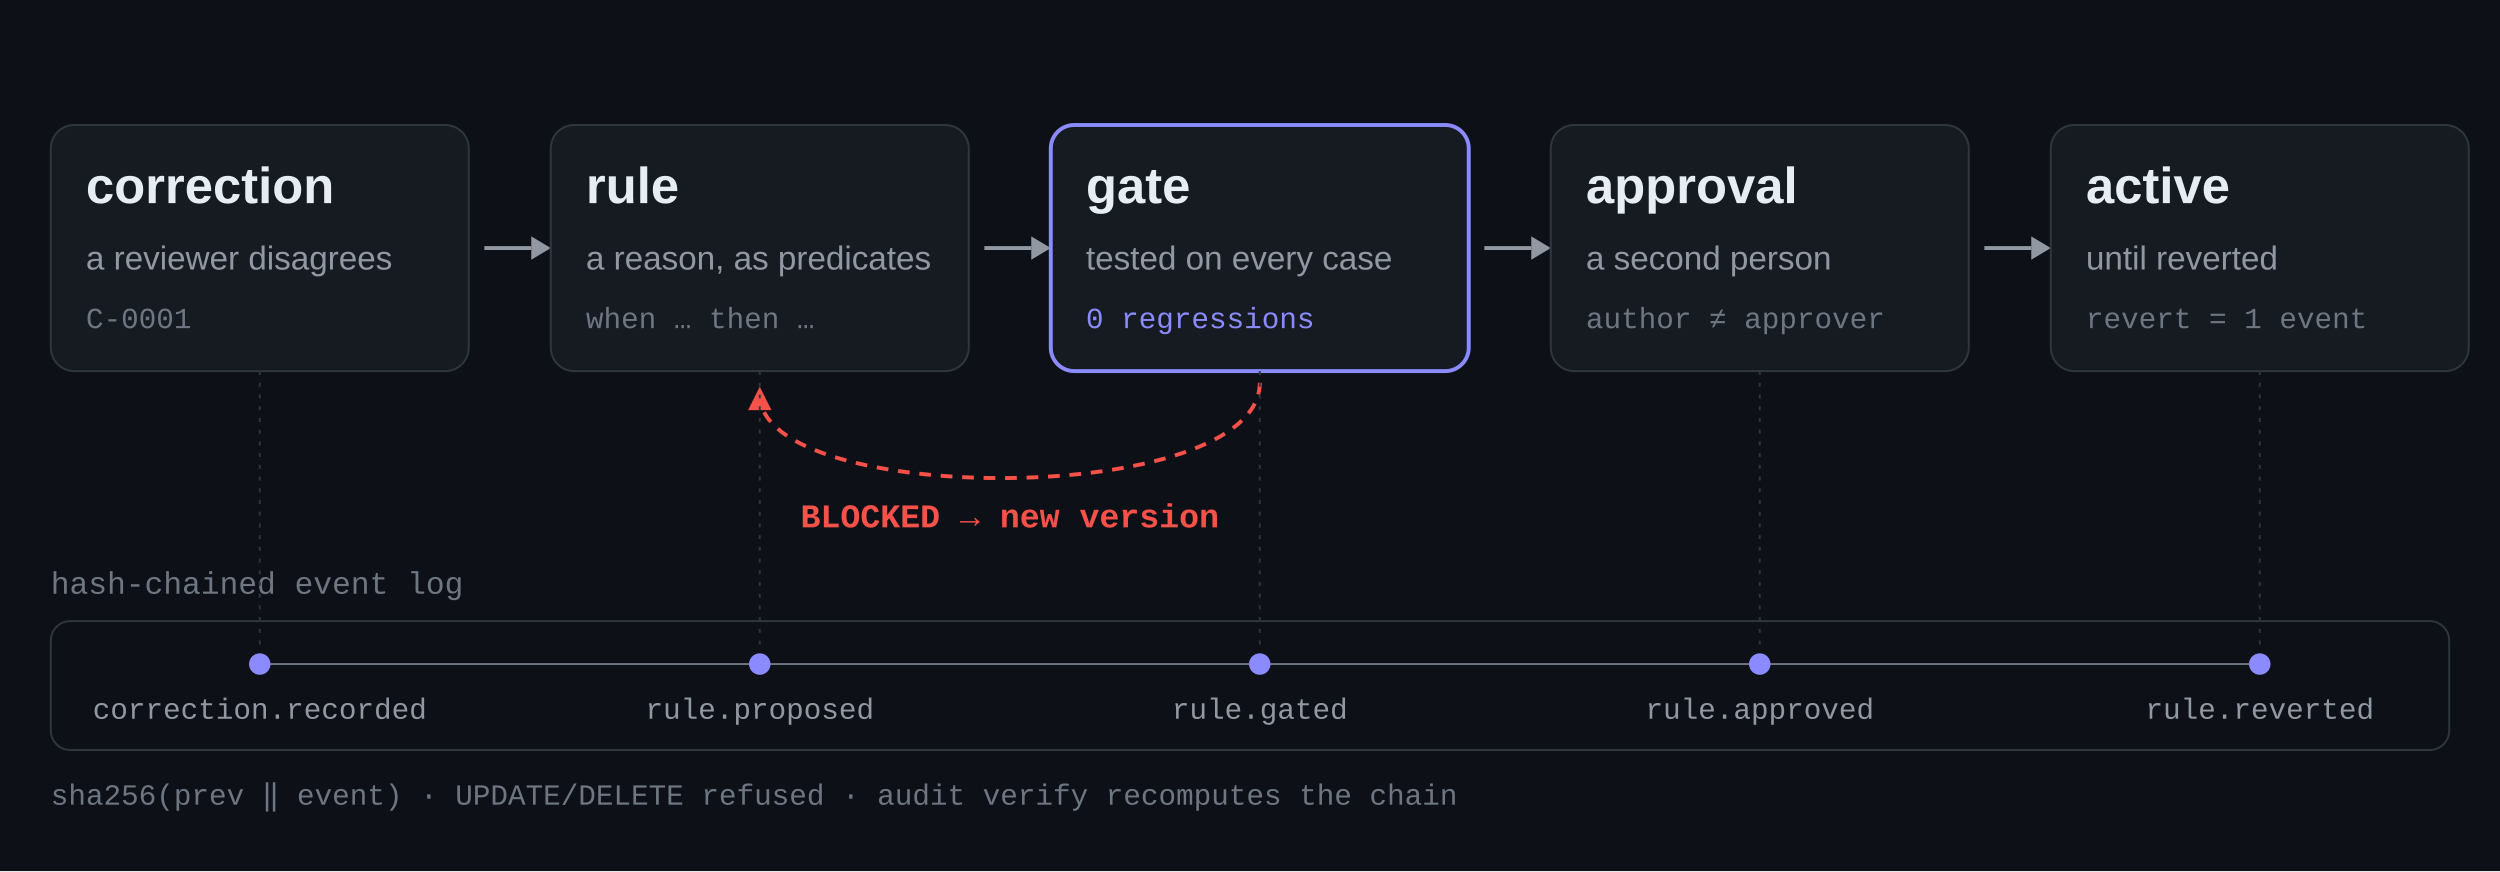
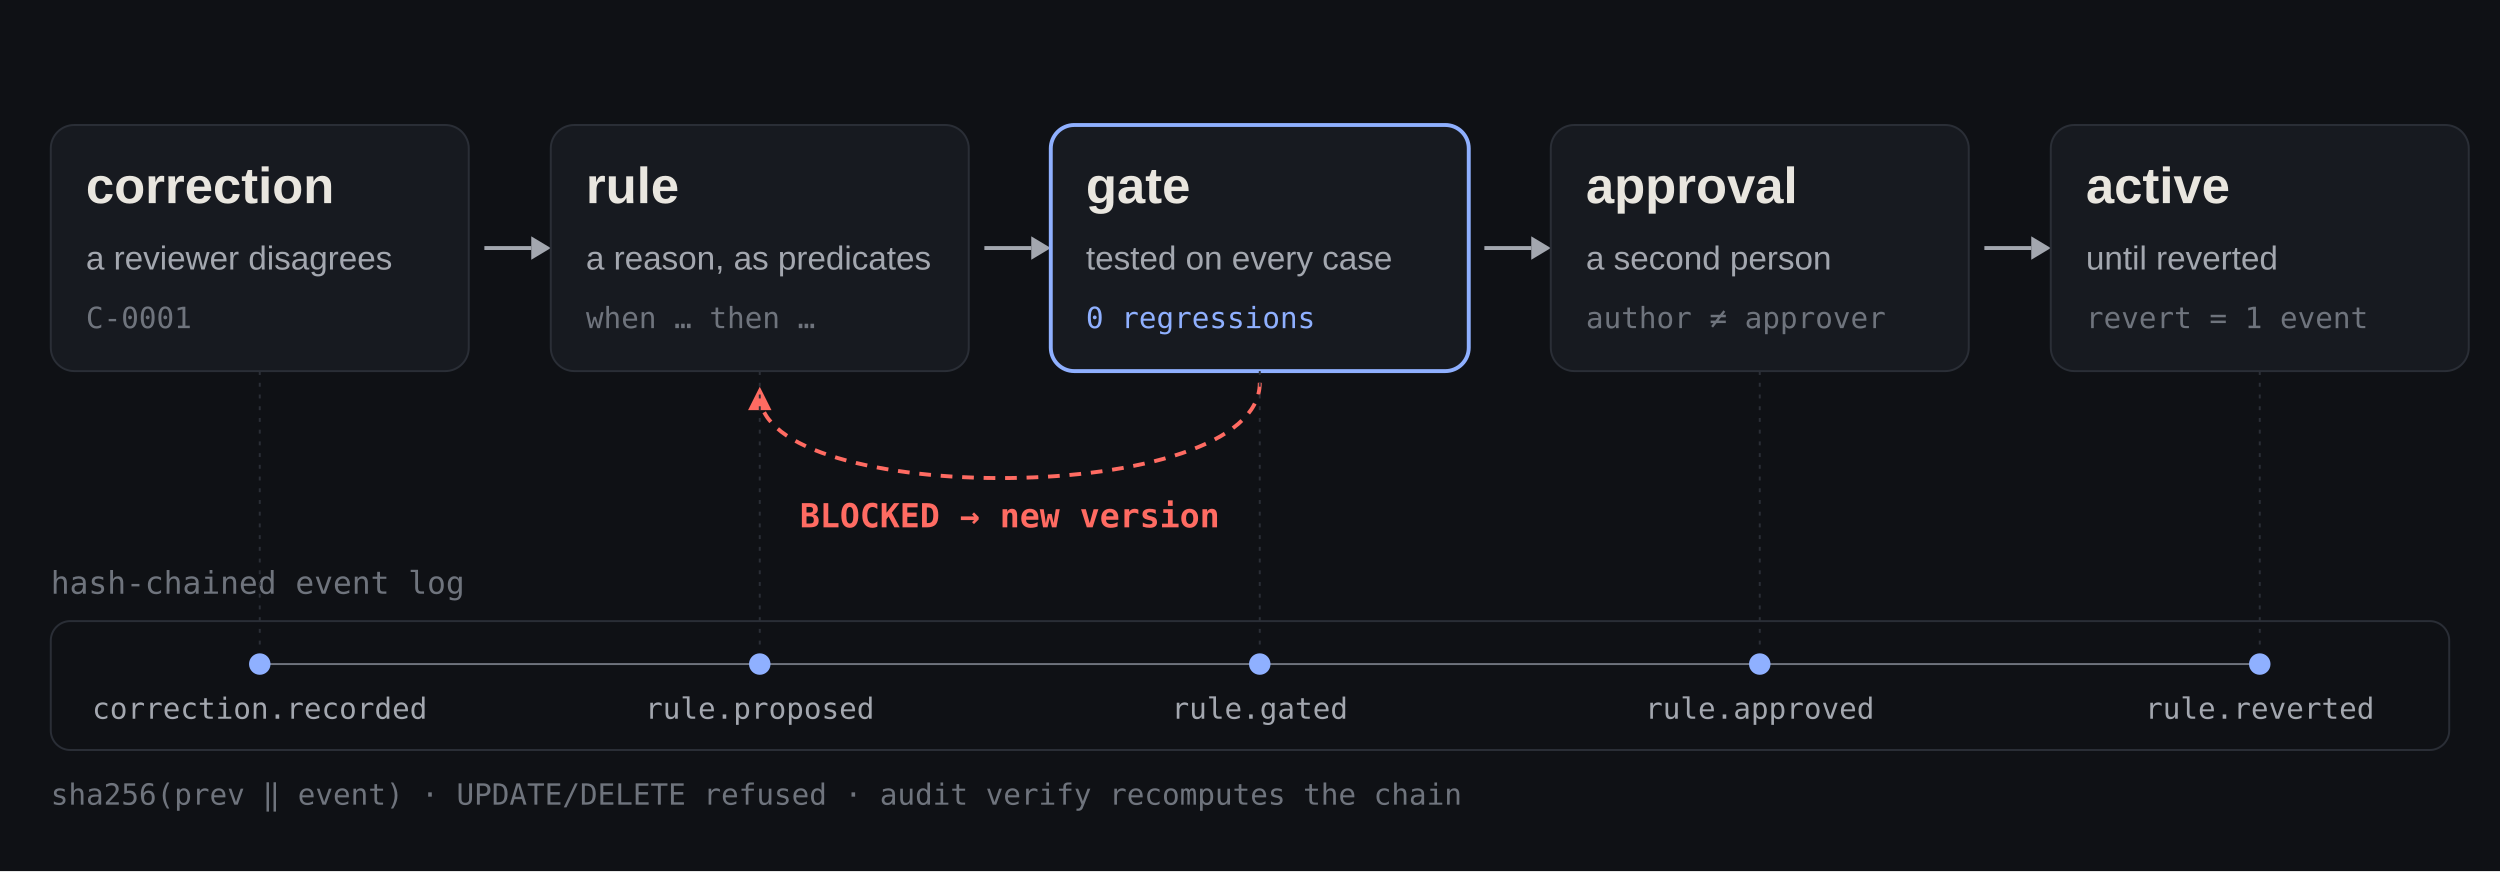
<svg xmlns="http://www.w3.org/2000/svg" width="1280" height="446" viewBox="0 0 1280 446" role="img" aria-label="Rule lifecycle: correction, rule, gate, approval, active">
-   <rect width="1280" height="446" fill="#0d1117" />
-   <rect x="26" y="64" width="214" height="126" rx="12" fill="#161b22" stroke="#30363d" stroke-width="1" />
-   <text x="44" y="104" font-family="-apple-system, BlinkMacSystemFont, 'Segoe UI', 'Helvetica Neue', Arial, sans-serif" font-size="26" font-weight="700" fill="#e6edf3" text-anchor="start">correction</text>
-   <text x="44" y="138" font-family="-apple-system, BlinkMacSystemFont, 'Segoe UI', 'Helvetica Neue', Arial, sans-serif" font-size="17" font-weight="400" fill="#9198a1" text-anchor="start">a reviewer disagrees</text>
-   <text x="44" y="168" font-family="ui-monospace, SFMono-Regular, 'SF Mono', Menlo, Consolas, 'Liberation Mono', monospace" font-size="15" font-weight="400" fill="#6e7681" text-anchor="start">C-0001</text>
-   <line x1="248" y1="127.0" x2="272" y2="127.0" stroke="#9198a1" stroke-width="2" />
-   <path d="M272 121.0 L282 127.0 L272 133.0 Z" fill="#9198a1" />
-   <rect x="282" y="64" width="214" height="126" rx="12" fill="#161b22" stroke="#30363d" stroke-width="1" />
-   <text x="300" y="104" font-family="-apple-system, BlinkMacSystemFont, 'Segoe UI', 'Helvetica Neue', Arial, sans-serif" font-size="26" font-weight="700" fill="#e6edf3" text-anchor="start">rule</text>
-   <text x="300" y="138" font-family="-apple-system, BlinkMacSystemFont, 'Segoe UI', 'Helvetica Neue', Arial, sans-serif" font-size="17" font-weight="400" fill="#9198a1" text-anchor="start">a reason, as predicates</text>
-   <text x="300" y="168" font-family="ui-monospace, SFMono-Regular, 'SF Mono', Menlo, Consolas, 'Liberation Mono', monospace" font-size="15" font-weight="400" fill="#6e7681" text-anchor="start">when … then …</text>
-   <line x1="504" y1="127.0" x2="528" y2="127.0" stroke="#9198a1" stroke-width="2" />
-   <path d="M528 121.0 L538 127.0 L528 133.0 Z" fill="#9198a1" />
-   <rect x="538" y="64" width="214" height="126" rx="12" fill="#161b22" stroke="#8b8bff" stroke-width="2" />
-   <text x="556" y="104" font-family="-apple-system, BlinkMacSystemFont, 'Segoe UI', 'Helvetica Neue', Arial, sans-serif" font-size="26" font-weight="700" fill="#e6edf3" text-anchor="start">gate</text>
-   <text x="556" y="138" font-family="-apple-system, BlinkMacSystemFont, 'Segoe UI', 'Helvetica Neue', Arial, sans-serif" font-size="17" font-weight="400" fill="#9198a1" text-anchor="start">tested on every case</text>
-   <text x="556" y="168" font-family="ui-monospace, SFMono-Regular, 'SF Mono', Menlo, Consolas, 'Liberation Mono', monospace" font-size="15" font-weight="400" fill="#8b8bff" text-anchor="start">0 regressions</text>
-   <line x1="760" y1="127.0" x2="784" y2="127.0" stroke="#9198a1" stroke-width="2" />
-   <path d="M784 121.0 L794 127.0 L784 133.0 Z" fill="#9198a1" />
-   <rect x="794" y="64" width="214" height="126" rx="12" fill="#161b22" stroke="#30363d" stroke-width="1" />
-   <text x="812" y="104" font-family="-apple-system, BlinkMacSystemFont, 'Segoe UI', 'Helvetica Neue', Arial, sans-serif" font-size="26" font-weight="700" fill="#e6edf3" text-anchor="start">approval</text>
-   <text x="812" y="138" font-family="-apple-system, BlinkMacSystemFont, 'Segoe UI', 'Helvetica Neue', Arial, sans-serif" font-size="17" font-weight="400" fill="#9198a1" text-anchor="start">a second person</text>
-   <text x="812" y="168" font-family="ui-monospace, SFMono-Regular, 'SF Mono', Menlo, Consolas, 'Liberation Mono', monospace" font-size="15" font-weight="400" fill="#6e7681" text-anchor="start">author ≠ approver</text>
-   <line x1="1016" y1="127.0" x2="1040" y2="127.0" stroke="#9198a1" stroke-width="2" />
-   <path d="M1040 121.0 L1050 127.0 L1040 133.0 Z" fill="#9198a1" />
-   <rect x="1050" y="64" width="214" height="126" rx="12" fill="#161b22" stroke="#30363d" stroke-width="1" />
-   <text x="1068" y="104" font-family="-apple-system, BlinkMacSystemFont, 'Segoe UI', 'Helvetica Neue', Arial, sans-serif" font-size="26" font-weight="700" fill="#e6edf3" text-anchor="start">active</text>
-   <text x="1068" y="138" font-family="-apple-system, BlinkMacSystemFont, 'Segoe UI', 'Helvetica Neue', Arial, sans-serif" font-size="17" font-weight="400" fill="#9198a1" text-anchor="start">until reverted</text>
-   <text x="1068" y="168" font-family="ui-monospace, SFMono-Regular, 'SF Mono', Menlo, Consolas, 'Liberation Mono', monospace" font-size="15" font-weight="400" fill="#6e7681" text-anchor="start">revert = 1 event</text>
-   <path d="M645.0 196 C645.0 260, 389.0 260, 389.0 202" fill="none" stroke="#f85149" stroke-width="2" stroke-dasharray="6 5" />
-   <path d="M383.0 210 L389.0 198 L395.0 210 Z" fill="#f85149" />
-   <text x="517.0" y="270" font-family="ui-monospace, SFMono-Regular, 'SF Mono', Menlo, Consolas, 'Liberation Mono', monospace" font-size="17" font-weight="700" fill="#f85149" text-anchor="middle">BLOCKED → new version</text>
-   <text x="26" y="304" font-family="ui-monospace, SFMono-Regular, 'SF Mono', Menlo, Consolas, 'Liberation Mono', monospace" font-size="16" font-weight="400" fill="#6e7681" text-anchor="start">hash-chained event log</text>
-   <rect x="26" y="318" width="1228" height="66" rx="10" fill="none" stroke="#30363d" />
-   <line x1="133.0" y1="340" x2="1157.0" y2="340" stroke="#6e7681" stroke-width="1" />
-   <line x1="133.0" y1="190" x2="133.0" y2="334" stroke="#30363d" stroke-dasharray="2 4" />
-   <circle cx="133.0" cy="340" r="5.5" fill="#8b8bff" />
-   <text x="133.0" y="368" font-family="ui-monospace, SFMono-Regular, 'SF Mono', Menlo, Consolas, 'Liberation Mono', monospace" font-size="15" font-weight="400" fill="#9198a1" text-anchor="middle">correction.recorded</text>
-   <line x1="389.0" y1="190" x2="389.0" y2="334" stroke="#30363d" stroke-dasharray="2 4" />
-   <circle cx="389.0" cy="340" r="5.5" fill="#8b8bff" />
-   <text x="389.0" y="368" font-family="ui-monospace, SFMono-Regular, 'SF Mono', Menlo, Consolas, 'Liberation Mono', monospace" font-size="15" font-weight="400" fill="#9198a1" text-anchor="middle">rule.proposed</text>
-   <line x1="645.0" y1="190" x2="645.0" y2="334" stroke="#30363d" stroke-dasharray="2 4" />
-   <circle cx="645.0" cy="340" r="5.5" fill="#8b8bff" />
-   <text x="645.0" y="368" font-family="ui-monospace, SFMono-Regular, 'SF Mono', Menlo, Consolas, 'Liberation Mono', monospace" font-size="15" font-weight="400" fill="#9198a1" text-anchor="middle">rule.gated</text>
-   <line x1="901.0" y1="190" x2="901.0" y2="334" stroke="#30363d" stroke-dasharray="2 4" />
-   <circle cx="901.0" cy="340" r="5.5" fill="#8b8bff" />
-   <text x="901.0" y="368" font-family="ui-monospace, SFMono-Regular, 'SF Mono', Menlo, Consolas, 'Liberation Mono', monospace" font-size="15" font-weight="400" fill="#9198a1" text-anchor="middle">rule.approved</text>
-   <line x1="1157.0" y1="190" x2="1157.0" y2="334" stroke="#30363d" stroke-dasharray="2 4" />
-   <circle cx="1157.0" cy="340" r="5.5" fill="#8b8bff" />
-   <text x="1157.0" y="368" font-family="ui-monospace, SFMono-Regular, 'SF Mono', Menlo, Consolas, 'Liberation Mono', monospace" font-size="15" font-weight="400" fill="#9198a1" text-anchor="middle">rule.reverted</text>
-   <text x="26" y="412" font-family="ui-monospace, SFMono-Regular, 'SF Mono', Menlo, Consolas, 'Liberation Mono', monospace" font-size="15" font-weight="400" fill="#6e7681" text-anchor="start">sha256(prev ‖ event) · UPDATE/DELETE refused · audit verify recomputes the chain</text>
+   <rect width="1280" height="446" fill="#0f1115" />
+   <rect x="26" y="64" width="214" height="126" rx="12" fill="#171a20" stroke="#2a2e36" stroke-width="1" />
+   <text x="44" y="104" font-family="Geist, -apple-system, BlinkMacSystemFont, 'Segoe UI', 'Helvetica Neue', Arial, sans-serif" font-size="26" font-weight="700" fill="#e9e6df" text-anchor="start">correction</text>
+   <text x="44" y="138" font-family="Geist, -apple-system, BlinkMacSystemFont, 'Segoe UI', 'Helvetica Neue', Arial, sans-serif" font-size="17" font-weight="400" fill="#a3a7af" text-anchor="start">a reviewer disagrees</text>
+   <text x="44" y="168" font-family="'Geist Mono', ui-monospace, SFMono-Regular, 'SF Mono', Menlo, Consolas, monospace" font-size="15" font-weight="400" fill="#6f747d" text-anchor="start">C-0001</text>
+   <line x1="248" y1="127.0" x2="272" y2="127.0" stroke="#a3a7af" stroke-width="2" />
+   <path d="M272 121.0 L282 127.0 L272 133.0 Z" fill="#a3a7af" />
+   <rect x="282" y="64" width="214" height="126" rx="12" fill="#171a20" stroke="#2a2e36" stroke-width="1" />
+   <text x="300" y="104" font-family="Geist, -apple-system, BlinkMacSystemFont, 'Segoe UI', 'Helvetica Neue', Arial, sans-serif" font-size="26" font-weight="700" fill="#e9e6df" text-anchor="start">rule</text>
+   <text x="300" y="138" font-family="Geist, -apple-system, BlinkMacSystemFont, 'Segoe UI', 'Helvetica Neue', Arial, sans-serif" font-size="17" font-weight="400" fill="#a3a7af" text-anchor="start">a reason, as predicates</text>
+   <text x="300" y="168" font-family="'Geist Mono', ui-monospace, SFMono-Regular, 'SF Mono', Menlo, Consolas, monospace" font-size="15" font-weight="400" fill="#6f747d" text-anchor="start">when … then …</text>
+   <line x1="504" y1="127.0" x2="528" y2="127.0" stroke="#a3a7af" stroke-width="2" />
+   <path d="M528 121.0 L538 127.0 L528 133.0 Z" fill="#a3a7af" />
+   <rect x="538" y="64" width="214" height="126" rx="12" fill="#171a20" stroke="#8fb0ff" stroke-width="2" />
+   <text x="556" y="104" font-family="Geist, -apple-system, BlinkMacSystemFont, 'Segoe UI', 'Helvetica Neue', Arial, sans-serif" font-size="26" font-weight="700" fill="#e9e6df" text-anchor="start">gate</text>
+   <text x="556" y="138" font-family="Geist, -apple-system, BlinkMacSystemFont, 'Segoe UI', 'Helvetica Neue', Arial, sans-serif" font-size="17" font-weight="400" fill="#a3a7af" text-anchor="start">tested on every case</text>
+   <text x="556" y="168" font-family="'Geist Mono', ui-monospace, SFMono-Regular, 'SF Mono', Menlo, Consolas, monospace" font-size="15" font-weight="400" fill="#8fb0ff" text-anchor="start">0 regressions</text>
+   <line x1="760" y1="127.0" x2="784" y2="127.0" stroke="#a3a7af" stroke-width="2" />
+   <path d="M784 121.0 L794 127.0 L784 133.0 Z" fill="#a3a7af" />
+   <rect x="794" y="64" width="214" height="126" rx="12" fill="#171a20" stroke="#2a2e36" stroke-width="1" />
+   <text x="812" y="104" font-family="Geist, -apple-system, BlinkMacSystemFont, 'Segoe UI', 'Helvetica Neue', Arial, sans-serif" font-size="26" font-weight="700" fill="#e9e6df" text-anchor="start">approval</text>
+   <text x="812" y="138" font-family="Geist, -apple-system, BlinkMacSystemFont, 'Segoe UI', 'Helvetica Neue', Arial, sans-serif" font-size="17" font-weight="400" fill="#a3a7af" text-anchor="start">a second person</text>
+   <text x="812" y="168" font-family="'Geist Mono', ui-monospace, SFMono-Regular, 'SF Mono', Menlo, Consolas, monospace" font-size="15" font-weight="400" fill="#6f747d" text-anchor="start">author ≠ approver</text>
+   <line x1="1016" y1="127.0" x2="1040" y2="127.0" stroke="#a3a7af" stroke-width="2" />
+   <path d="M1040 121.0 L1050 127.0 L1040 133.0 Z" fill="#a3a7af" />
+   <rect x="1050" y="64" width="214" height="126" rx="12" fill="#171a20" stroke="#2a2e36" stroke-width="1" />
+   <text x="1068" y="104" font-family="Geist, -apple-system, BlinkMacSystemFont, 'Segoe UI', 'Helvetica Neue', Arial, sans-serif" font-size="26" font-weight="700" fill="#e9e6df" text-anchor="start">active</text>
+   <text x="1068" y="138" font-family="Geist, -apple-system, BlinkMacSystemFont, 'Segoe UI', 'Helvetica Neue', Arial, sans-serif" font-size="17" font-weight="400" fill="#a3a7af" text-anchor="start">until reverted</text>
+   <text x="1068" y="168" font-family="'Geist Mono', ui-monospace, SFMono-Regular, 'SF Mono', Menlo, Consolas, monospace" font-size="15" font-weight="400" fill="#6f747d" text-anchor="start">revert = 1 event</text>
+   <path d="M645.0 196 C645.0 260, 389.0 260, 389.0 202" fill="none" stroke="#ff6b62" stroke-width="2" stroke-dasharray="6 5" />
+   <path d="M383.0 210 L389.0 198 L395.0 210 Z" fill="#ff6b62" />
+   <text x="517.0" y="270" font-family="'Geist Mono', ui-monospace, SFMono-Regular, 'SF Mono', Menlo, Consolas, monospace" font-size="17" font-weight="700" fill="#ff6b62" text-anchor="middle">BLOCKED → new version</text>
+   <text x="26" y="304" font-family="'Geist Mono', ui-monospace, SFMono-Regular, 'SF Mono', Menlo, Consolas, monospace" font-size="16" font-weight="400" fill="#6f747d" text-anchor="start">hash-chained event log</text>
+   <rect x="26" y="318" width="1228" height="66" rx="10" fill="none" stroke="#2a2e36" />
+   <line x1="133.0" y1="340" x2="1157.0" y2="340" stroke="#6f747d" stroke-width="1" />
+   <line x1="133.0" y1="190" x2="133.0" y2="334" stroke="#2a2e36" stroke-dasharray="2 4" />
+   <circle cx="133.0" cy="340" r="5.5" fill="#8fb0ff" />
+   <text x="133.0" y="368" font-family="'Geist Mono', ui-monospace, SFMono-Regular, 'SF Mono', Menlo, Consolas, monospace" font-size="15" font-weight="400" fill="#a3a7af" text-anchor="middle">correction.recorded</text>
+   <line x1="389.0" y1="190" x2="389.0" y2="334" stroke="#2a2e36" stroke-dasharray="2 4" />
+   <circle cx="389.0" cy="340" r="5.5" fill="#8fb0ff" />
+   <text x="389.0" y="368" font-family="'Geist Mono', ui-monospace, SFMono-Regular, 'SF Mono', Menlo, Consolas, monospace" font-size="15" font-weight="400" fill="#a3a7af" text-anchor="middle">rule.proposed</text>
+   <line x1="645.0" y1="190" x2="645.0" y2="334" stroke="#2a2e36" stroke-dasharray="2 4" />
+   <circle cx="645.0" cy="340" r="5.5" fill="#8fb0ff" />
+   <text x="645.0" y="368" font-family="'Geist Mono', ui-monospace, SFMono-Regular, 'SF Mono', Menlo, Consolas, monospace" font-size="15" font-weight="400" fill="#a3a7af" text-anchor="middle">rule.gated</text>
+   <line x1="901.0" y1="190" x2="901.0" y2="334" stroke="#2a2e36" stroke-dasharray="2 4" />
+   <circle cx="901.0" cy="340" r="5.5" fill="#8fb0ff" />
+   <text x="901.0" y="368" font-family="'Geist Mono', ui-monospace, SFMono-Regular, 'SF Mono', Menlo, Consolas, monospace" font-size="15" font-weight="400" fill="#a3a7af" text-anchor="middle">rule.approved</text>
+   <line x1="1157.0" y1="190" x2="1157.0" y2="334" stroke="#2a2e36" stroke-dasharray="2 4" />
+   <circle cx="1157.0" cy="340" r="5.5" fill="#8fb0ff" />
+   <text x="1157.0" y="368" font-family="'Geist Mono', ui-monospace, SFMono-Regular, 'SF Mono', Menlo, Consolas, monospace" font-size="15" font-weight="400" fill="#a3a7af" text-anchor="middle">rule.reverted</text>
+   <text x="26" y="412" font-family="'Geist Mono', ui-monospace, SFMono-Regular, 'SF Mono', Menlo, Consolas, monospace" font-size="15" font-weight="400" fill="#6f747d" text-anchor="start">sha256(prev ‖ event) · UPDATE/DELETE refused · audit verify recomputes the chain</text>
</svg>
